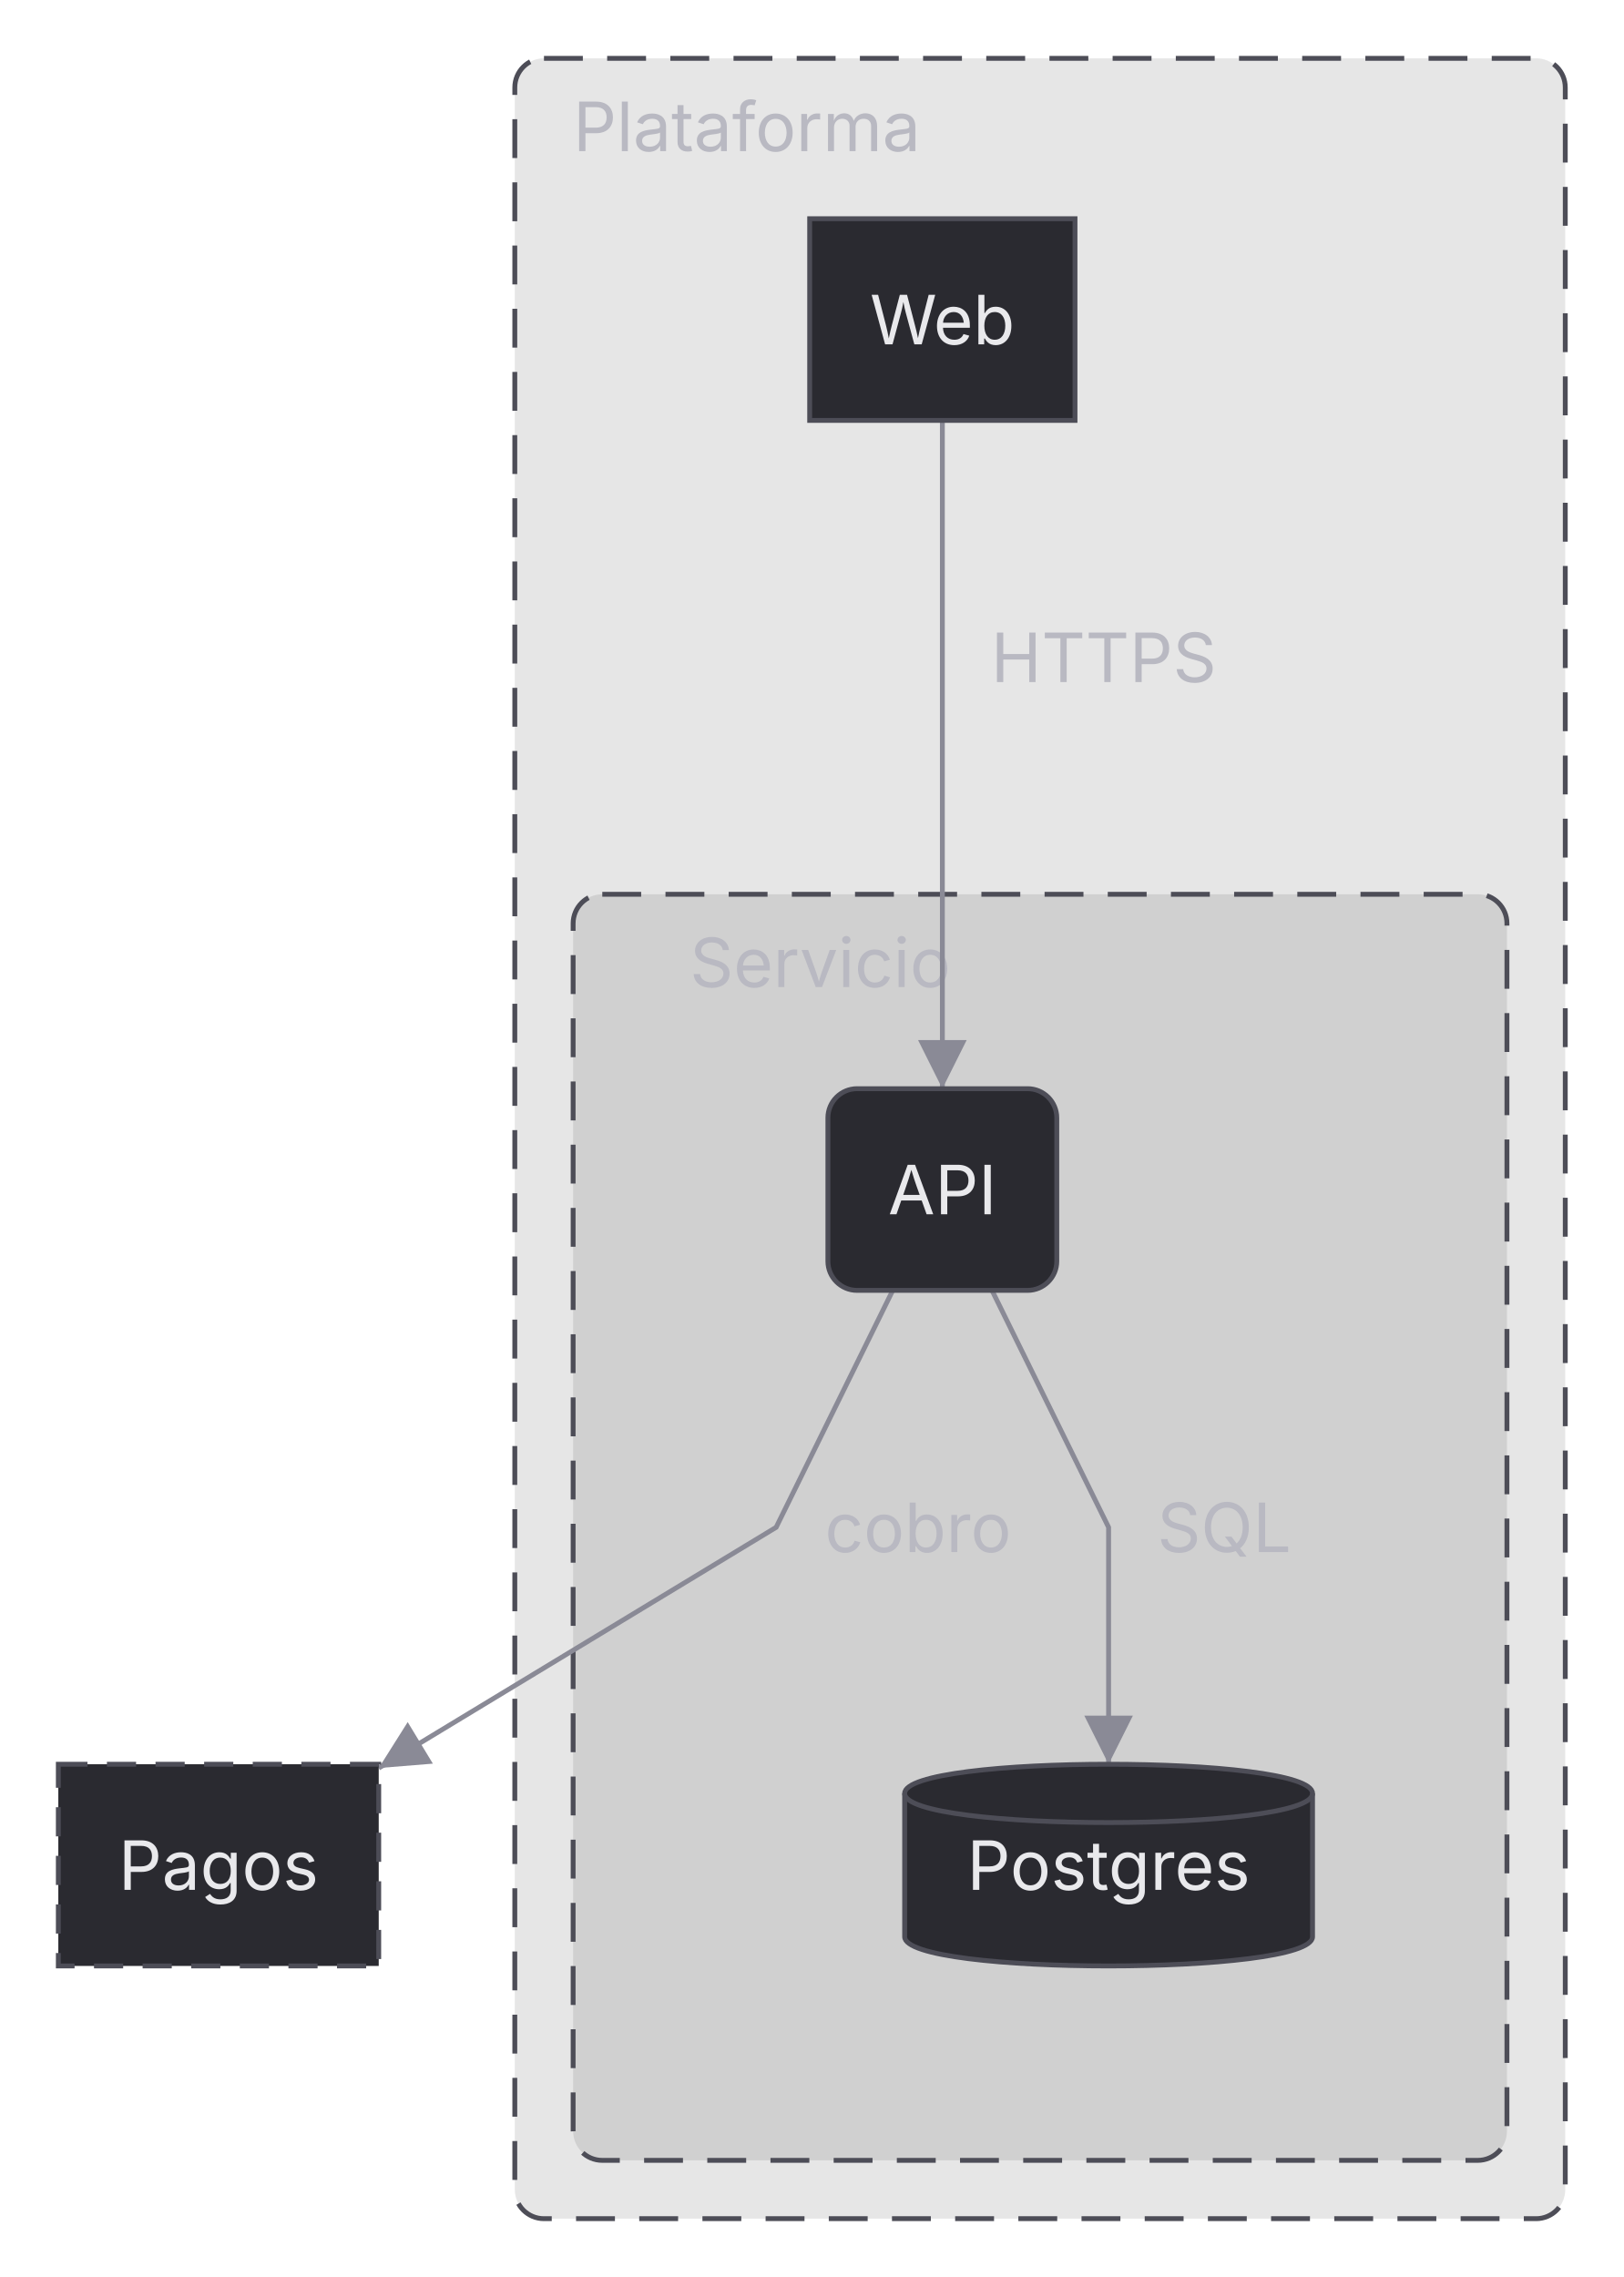
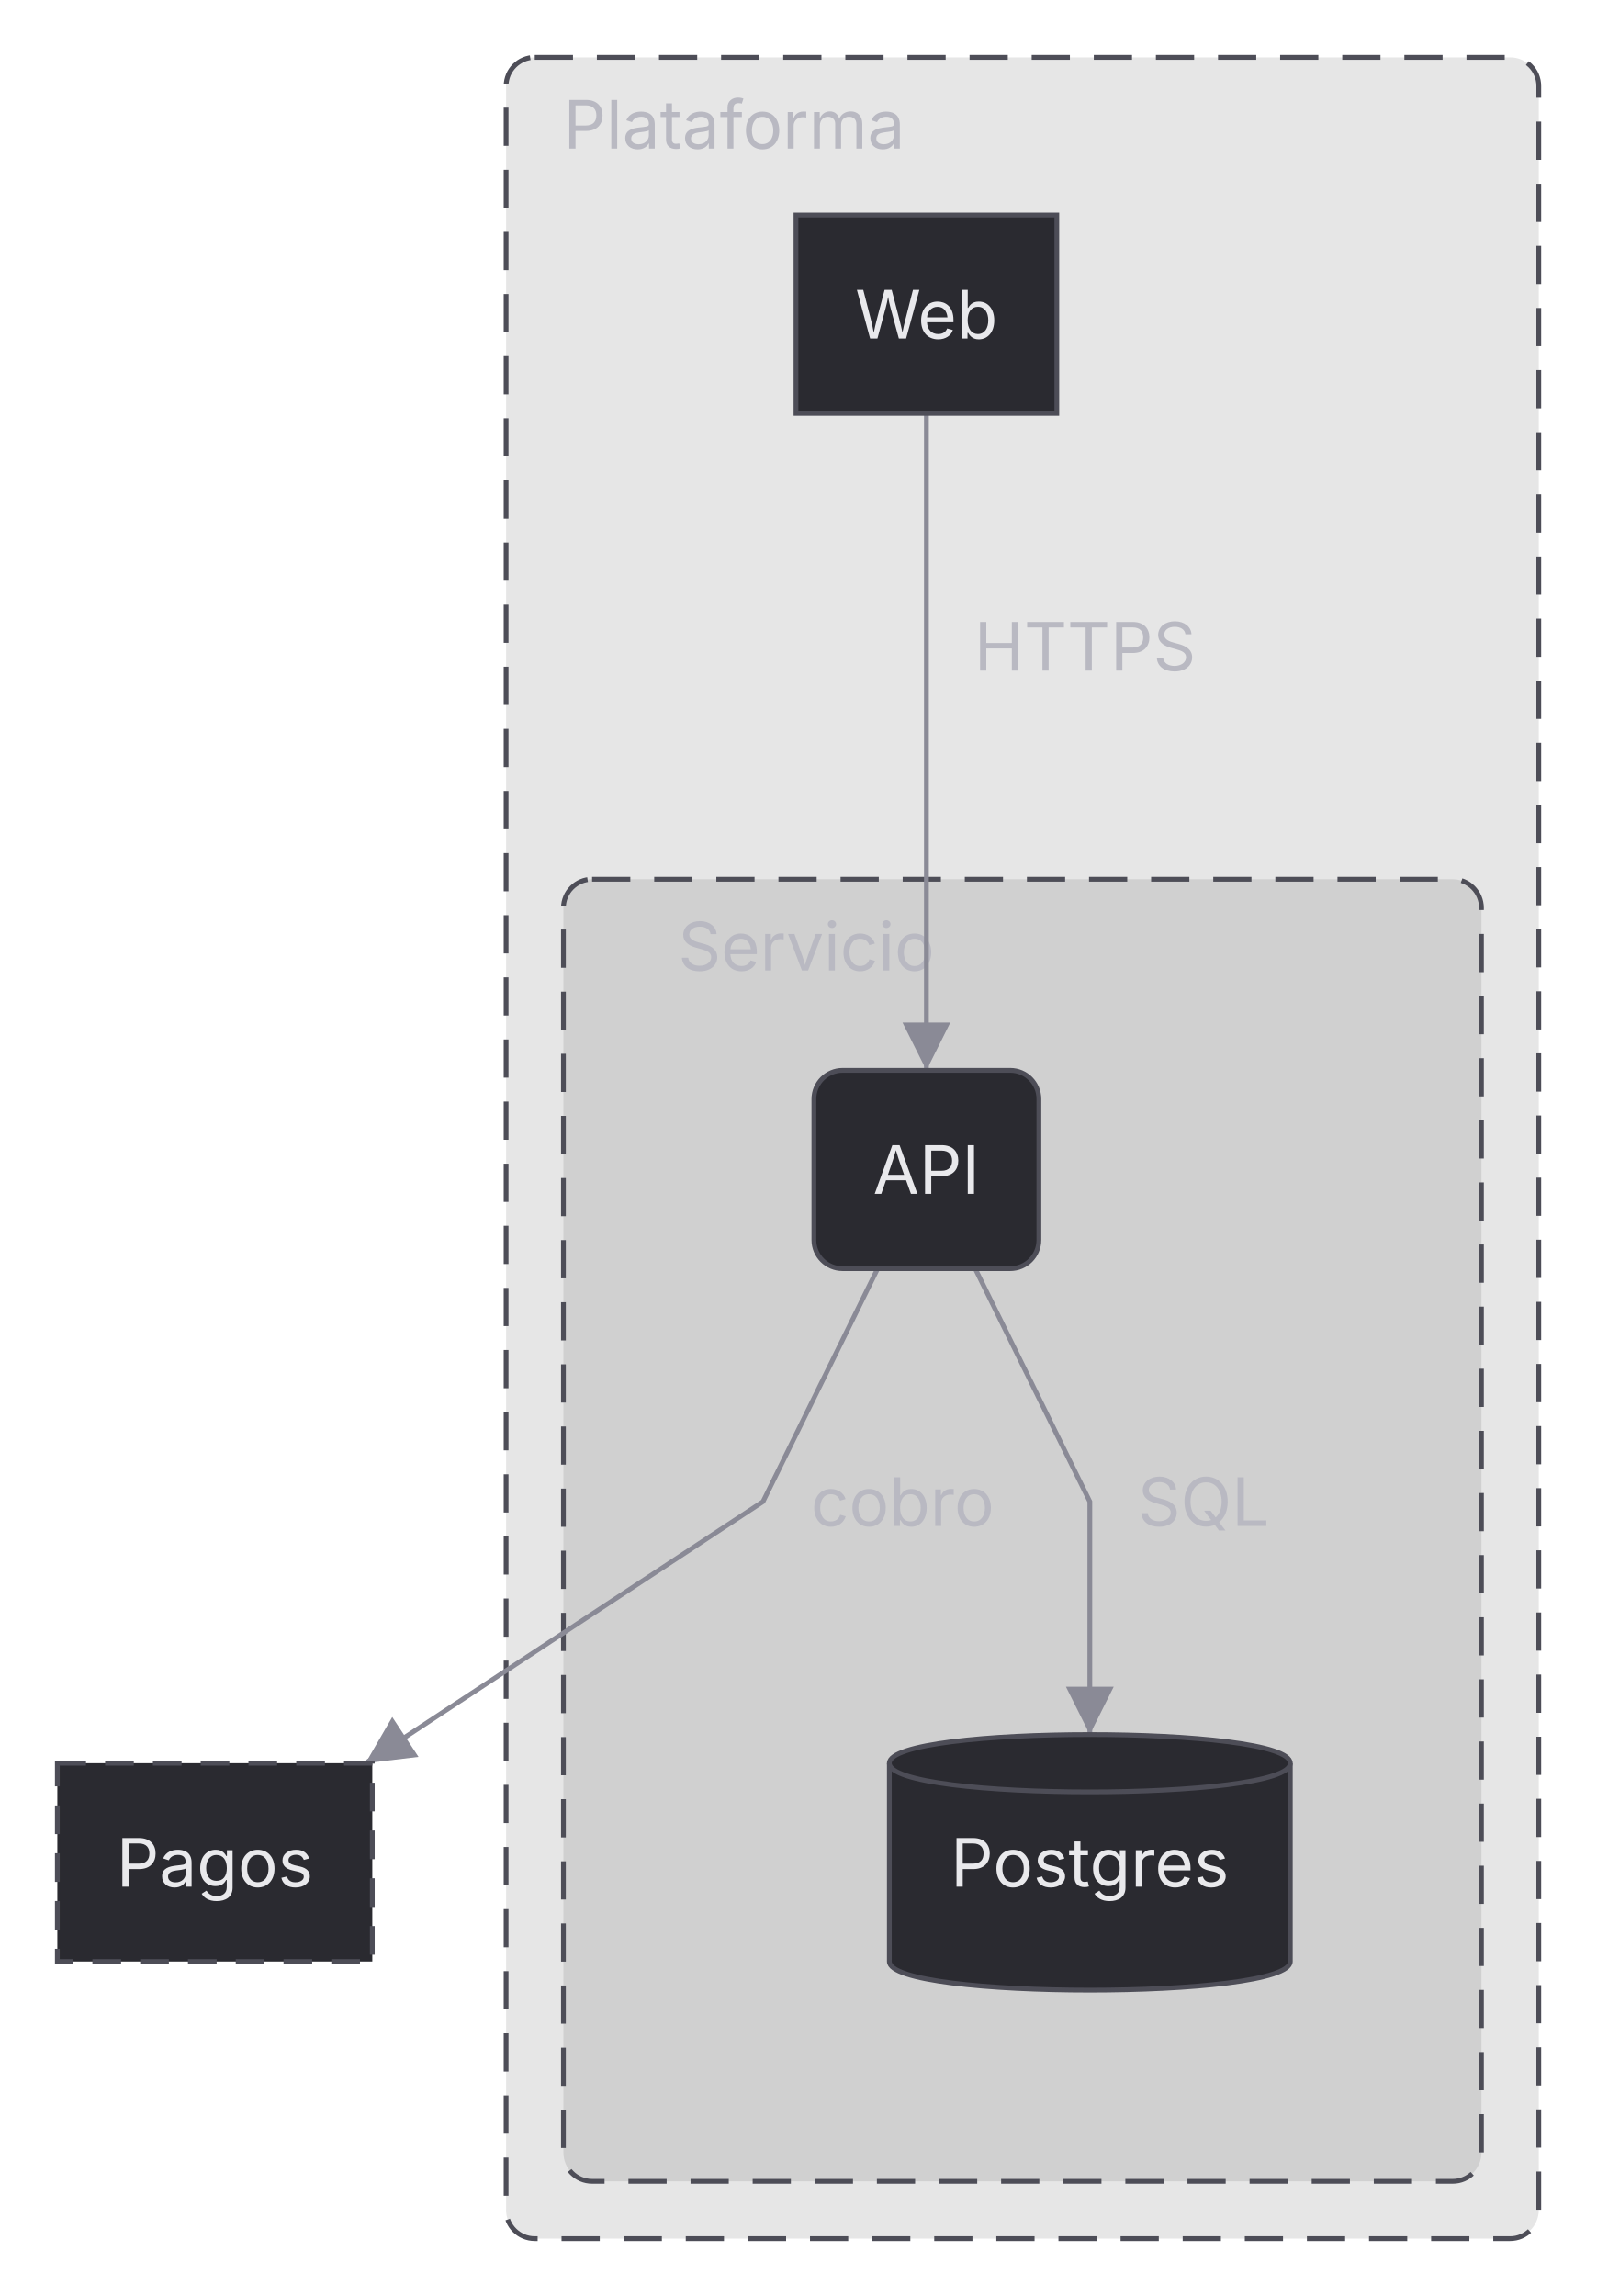
- <svg xmlns="http://www.w3.org/2000/svg" class="graphium" viewBox="-12.00 -12.00 334.05 468.50" width="334.05" height="468.50">
+ <svg xmlns="http://www.w3.org/2000/svg" class="graphium" viewBox="-12.00 -12.00 334.05 480.50" width="334.05" height="480.50">
  <style>
.bg{fill:rgba(27, 27, 27, 1.00)}
.node-fill{fill:rgba(42, 42, 48, 1.00)}
.node-stroke{stroke:rgba(77, 77, 87, 1.00);stroke-width:1.00}
.node-text{fill:rgba(233, 233, 236, 1.00)}
.edge-stroke{stroke:rgba(138, 138, 150, 1.00);stroke-width:1.00;fill:none}
.edge-text{fill:rgba(185, 185, 194, 1.00)}
.accent{fill:rgba(110, 168, 254, 1.00);stroke:rgba(110, 168, 254, 1.00)}
.emphasis-highlight{stroke:rgba(110, 168, 254, 1.00)}
.emphasis-highlight-text{fill:rgba(110, 168, 254, 1.00)}
.emphasis-muted{opacity:0.55}
.group-box{fill:rgba(42, 42, 48, 1.00);fill-opacity:0.12;stroke:rgba(77, 77, 87, 1.00);stroke-width:1.00;stroke-dasharray:8.00 5.00}
.group-label{fill:rgba(185, 185, 194, 1.00)}
.lane-band{fill:rgba(42, 42, 48, 1.00);fill-opacity:0.35;stroke:rgba(77, 77, 87, 1.00);stroke-width:1.00}
.lane-label{fill:rgba(185, 185, 194, 1.00)}
.lifeline{stroke:rgba(77, 77, 87, 1.00);stroke-width:1.00;stroke-dasharray:4.00 4.00;fill:none}
.activation{fill:rgba(42, 42, 48, 1.00);stroke:rgba(77, 77, 87, 1.00);stroke-width:1.00}
.stroke-dashed{stroke-dasharray:6.00 4.00}
.text{font-family:Inter, sans-serif}
.cardinality{fill:none;stroke:rgba(138, 138, 150, 1.00);stroke-width:1.00}
.arrow-normal{fill:rgba(138, 138, 150, 1.00)}
.arrow-highlight{fill:rgba(110, 168, 254, 1.00)}
.arrow-muted{fill:rgba(138, 138, 150, 1.00);opacity:0.55}
.row-badge{fill:rgba(185, 185, 194, 1.00)}
.row-note{fill:rgba(185, 185, 194, 1.00)}
.row-key{font-weight:600}
.row-nullable{opacity:0.75}
.shape-dot{fill:rgba(233, 233, 236, 1.00);stroke:none}
.shape-ring_dot{fill:none}
.ring-dot-core{fill:rgba(233, 233, 236, 1.00);stroke:none}
.node-stereotype{fill:rgba(185, 185, 194, 1.00)}
.axis-line{stroke:rgba(138, 138, 150, 1.00);stroke-width:1.00;fill:none}
.axis-value{fill:rgba(185, 185, 194, 1.00)}
</style>
  <defs>
    <marker id="arrow-normal" viewBox="0.00 0.00 10.00 10.00" refX="10.00" refY="5.00" markerWidth="10.00" markerHeight="10.00" markerUnits="userSpaceOnUse" orient="auto">
      <path class="arrow-normal" d="M 0.00 0.00 L 10.00 5.00 L 0.00 10.00 Z" />
    </marker>
  </defs>
  <g class="layer-groups">
-     <rect id="cluster-plataforma" class="group-box" x="93.92" y="0.00" width="216.13" height="444.50" rx="6.00" ry="6.00" />
+     <rect id="cluster-plataforma" class="group-box" x="93.92" y="0.00" width="216.13" height="456.50" rx="6.00" ry="6.00" />
    <text class="group-label text" x="105.92" y="14.00" font-size="14.00" text-anchor="start" dominant-baseline="central">Plataforma</text>
-     <rect id="cluster-servicio" class="group-box" x="105.92" y="172.00" width="192.13" height="260.50" rx="6.00" ry="6.00" />
+     <rect id="cluster-servicio" class="group-box" x="105.92" y="172.00" width="192.13" height="272.50" rx="6.00" ry="6.00" />
    <text class="group-label text" x="129.92" y="186.00" font-size="14.00" text-anchor="start" dominant-baseline="central">Servicio</text>
  </g>
  <g class="layer-edges">
    <polyline id="m-api-db" class="edge-stroke" points="192.10,253.50 216.09,302.25 216.09,351.00" marker-end="url(#arrow-normal)" />
    <text class="edge-text text" x="239.89" y="302.25" font-size="14.00" text-anchor="middle" dominant-baseline="central">SQL</text>
-     <polyline id="m-api-pagos" class="edge-stroke" points="171.68,253.50 147.69,302.25 65.92,351.78" marker-end="url(#arrow-normal)" />
+     <polyline id="m-api-pagos" class="edge-stroke" points="171.68,253.50 147.69,302.25 64.49,357.00" marker-end="url(#arrow-normal)" />
    <text class="edge-text text" x="176.89" y="302.25" font-size="14.00" text-anchor="middle" dominant-baseline="central">cobro</text>
    <polyline id="m-web-api" class="edge-stroke" points="181.89,74.50 181.89,123.25 181.89,172.00 181.89,212.00" marker-end="url(#arrow-normal)" />
    <text class="edge-text text" x="215.09" y="123.25" font-size="14.00" text-anchor="middle" dominant-baseline="central">HTTPS</text>
  </g>
  <g class="layer-nodes">
    <rect id="g-api" class="node-fill node-stroke shape-rounded" x="158.34" y="212.00" width="47.09" height="41.50" rx="6.00" ry="6.00" />
    <text class="node-text text" x="181.89" y="232.75" font-size="14.00" text-anchor="middle" dominant-baseline="central">API</text>
-     <path id="g-db" class="node-fill node-stroke shape-cylinder" d="M 174.13 357.00 C 174.13 349.00 258.05 349.00 258.05 357.00 L 258.05 386.50 C 258.05 394.50 174.13 394.50 174.13 386.50 Z" />
+     <path id="g-db" class="node-fill node-stroke shape-cylinder" d="M 174.13 357.00 C 174.13 349.00 258.05 349.00 258.05 357.00 L 258.05 398.50 C 258.05 406.50 174.13 406.50 174.13 398.50 Z" />
    <path class="node-stroke shape-cylinder" fill="none" d="M 174.13 357.00 C 174.13 365.00 258.05 365.00 258.05 357.00" />
-     <text class="node-text text" x="216.09" y="371.75" font-size="14.00" text-anchor="middle" dominant-baseline="central">Postgres</text>
-     <rect id="g-pagos" class="node-fill node-stroke shape-box stroke-dashed" x="0.00" y="351.00" width="65.92" height="41.50" />
-     <text class="node-text text" x="32.96" y="371.75" font-size="14.00" text-anchor="middle" dominant-baseline="central">Pagos</text>
+     <text class="node-text text" x="216.09" y="377.75" font-size="14.00" text-anchor="middle" dominant-baseline="central">Postgres</text>
+     <rect id="g-pagos" class="node-fill node-stroke shape-box stroke-dashed" x="0.00" y="357.00" width="65.92" height="41.50" />
+     <text class="node-text text" x="32.96" y="377.75" font-size="14.00" text-anchor="middle" dominant-baseline="central">Pagos</text>
    <rect id="g-web" class="node-fill node-stroke shape-box" x="154.59" y="33.00" width="54.59" height="41.50" />
    <text class="node-text text" x="181.89" y="53.75" font-size="14.00" text-anchor="middle" dominant-baseline="central">Web</text>
  </g>
</svg>
